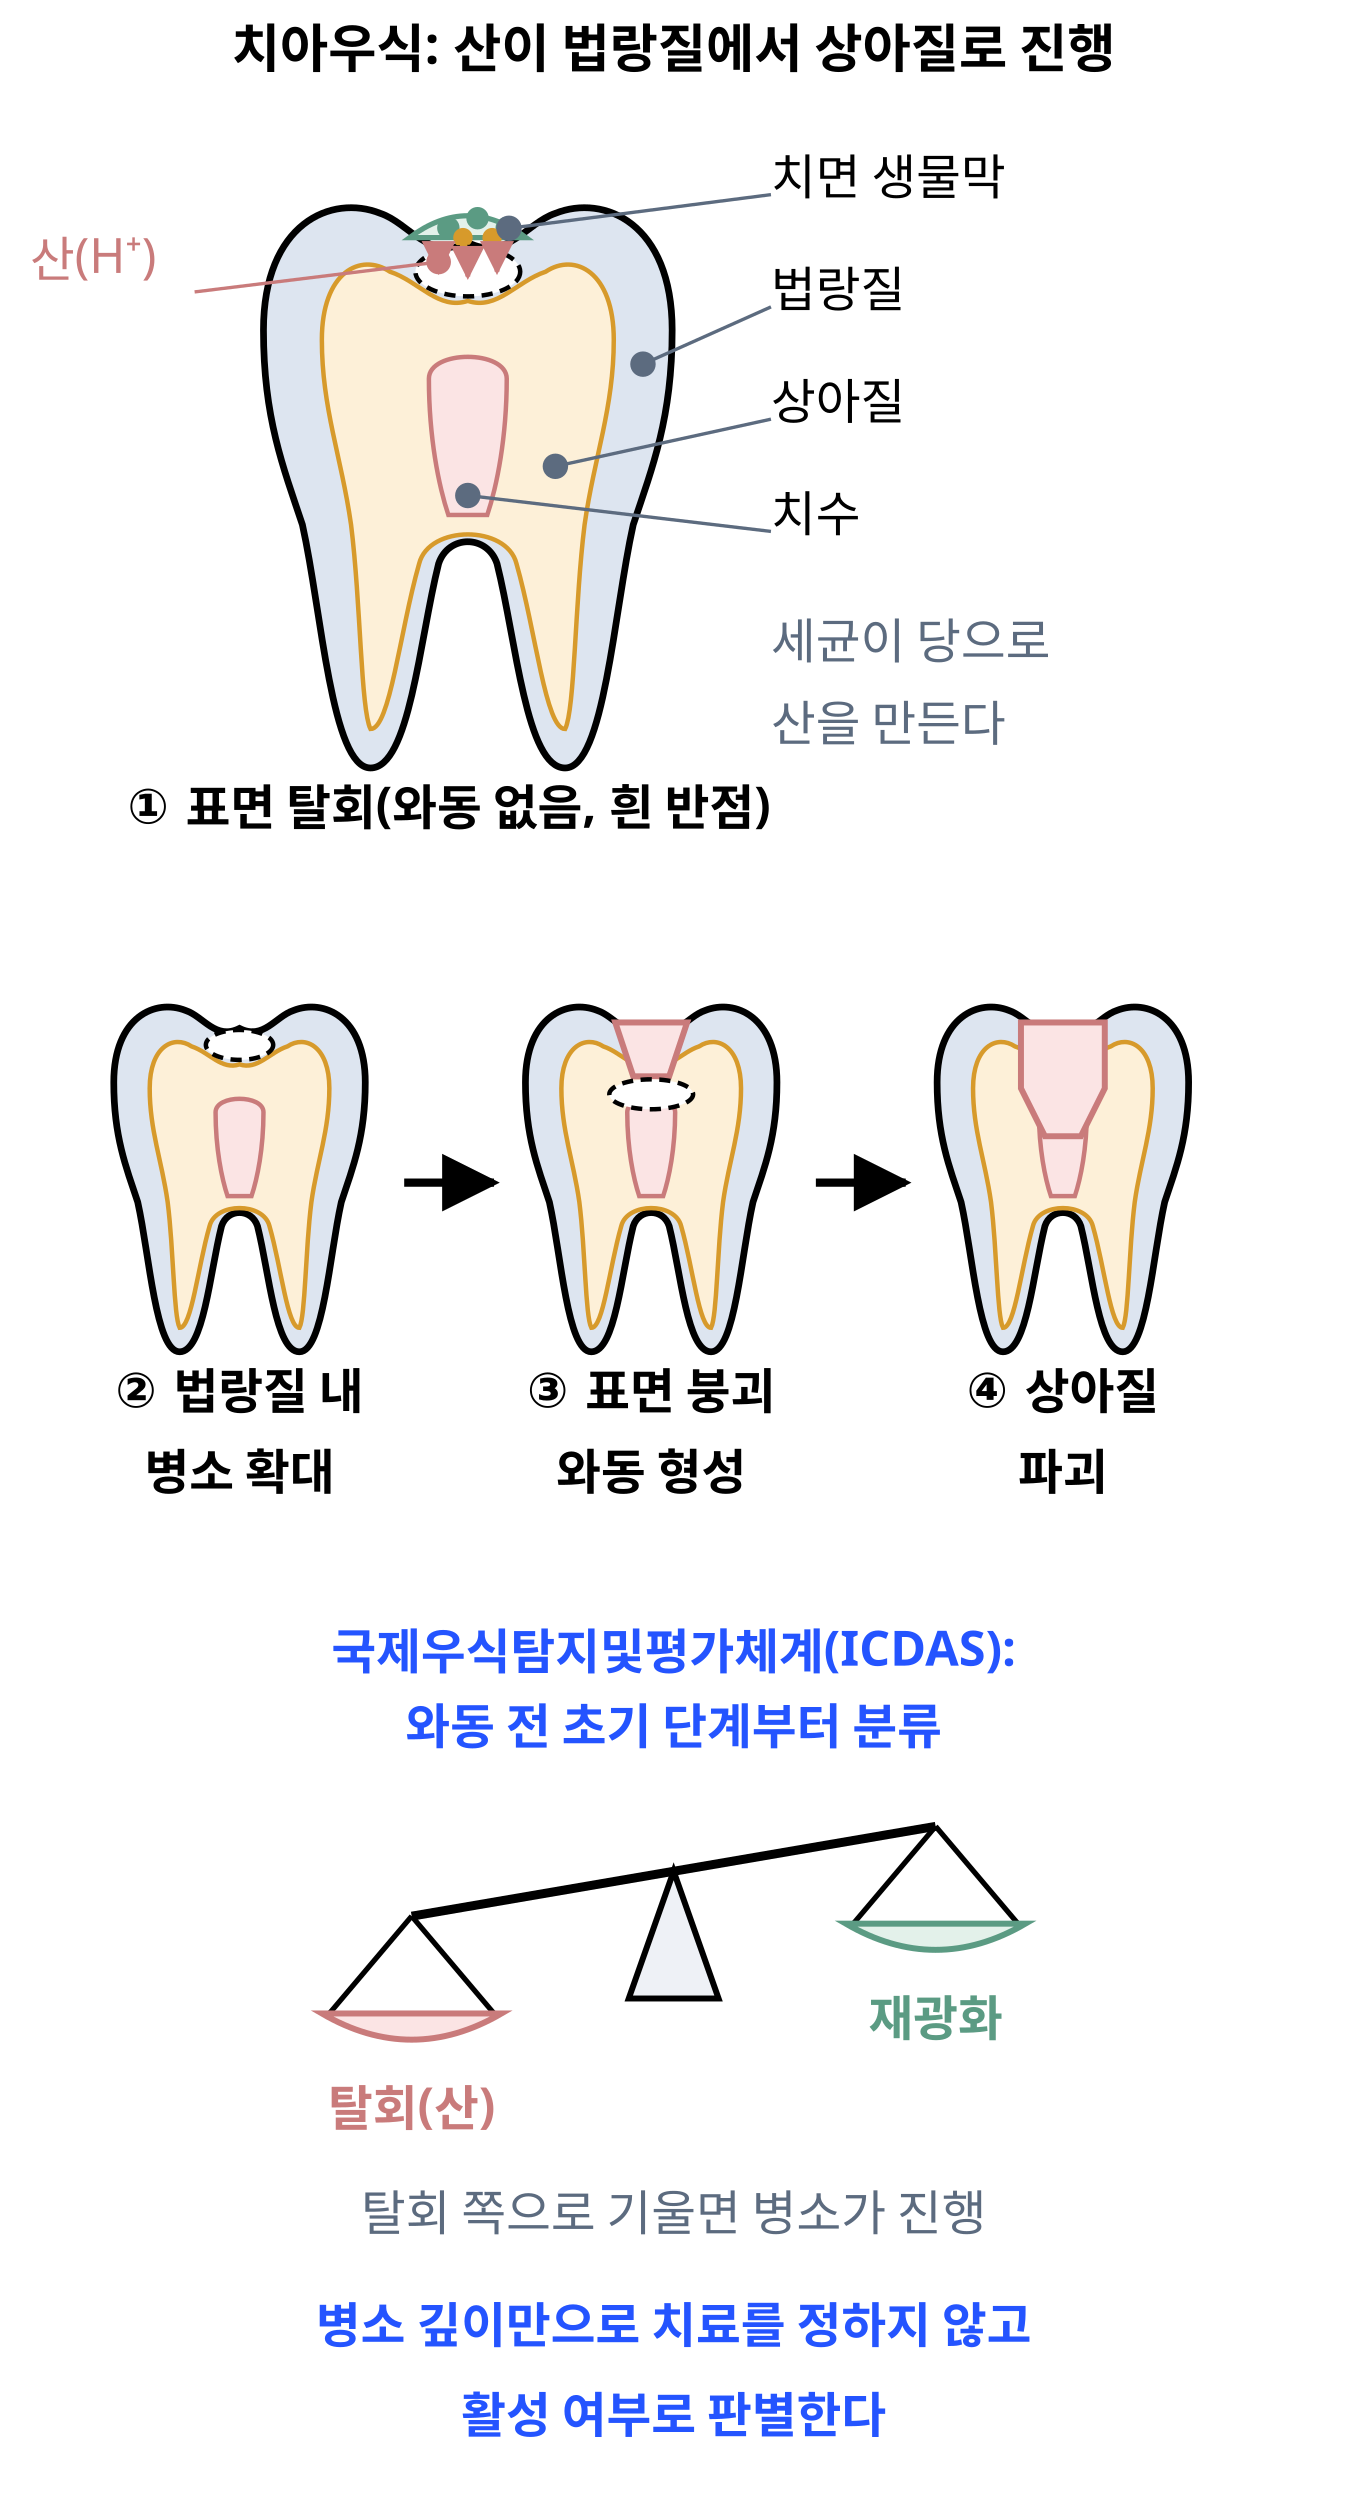
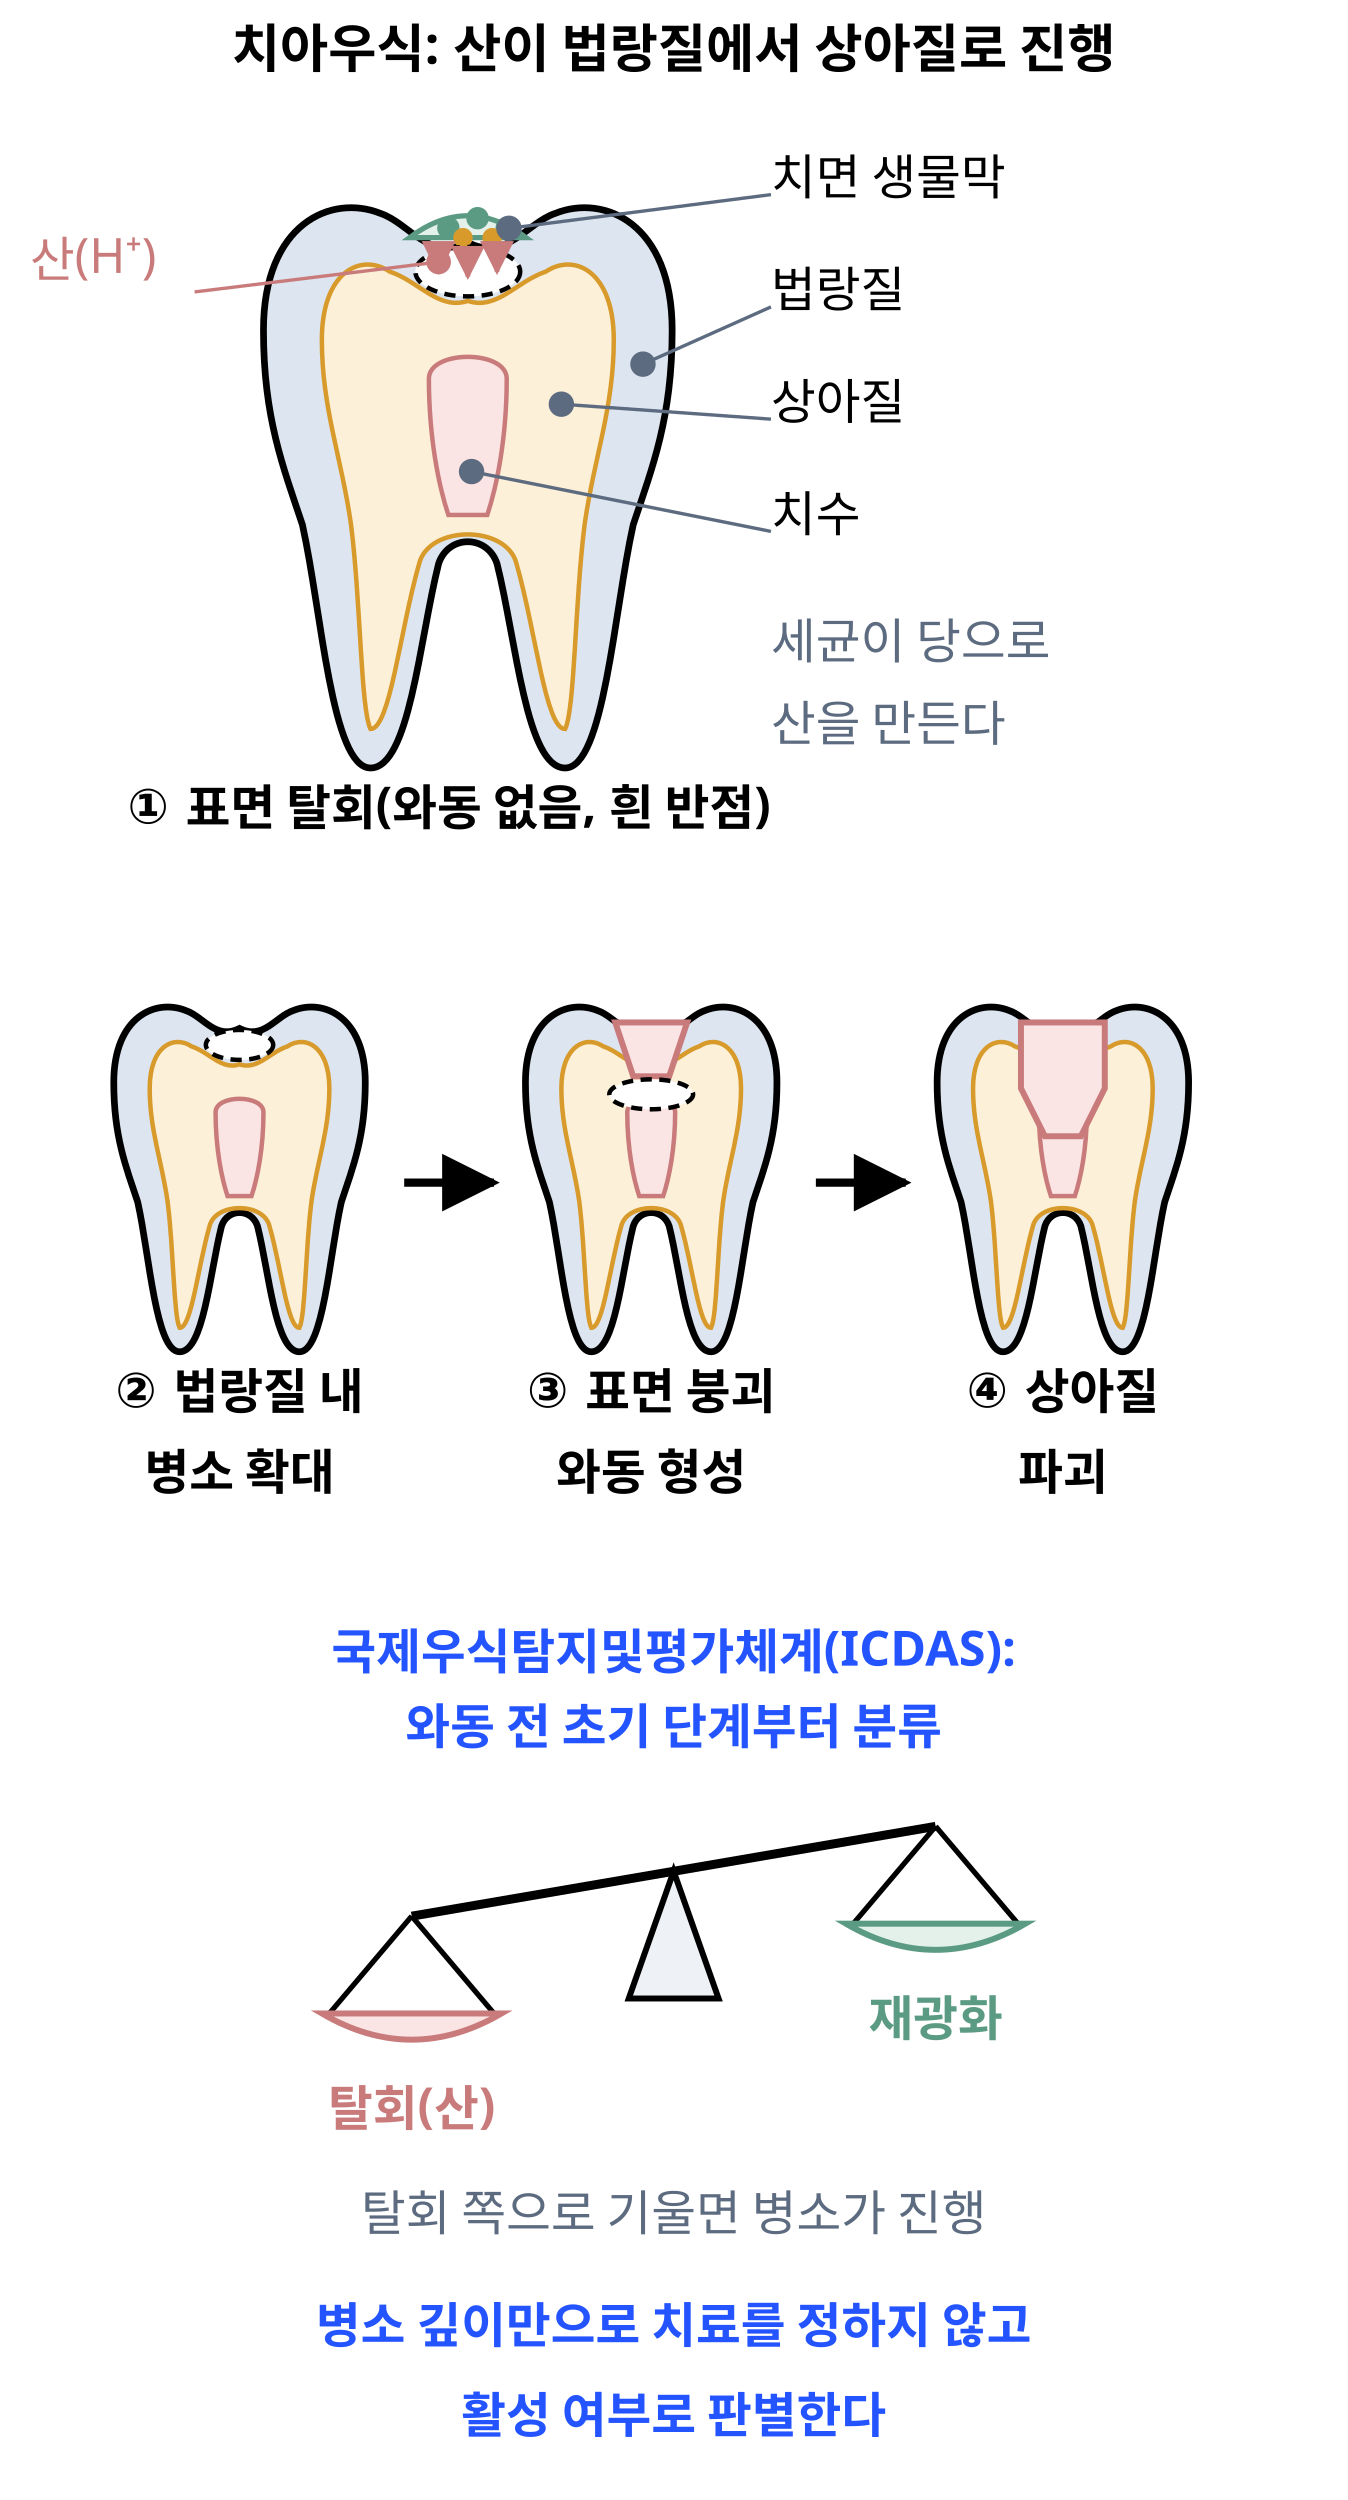
<svg xmlns="http://www.w3.org/2000/svg" class="si si-illus" viewBox="0 0 360 668" style="max-width:360px;color:var(--si-ink,var(--text,#1f2328))" role="img" aria-labelledby="dental-caries-t" font-family="'Pretendard','Noto Sans KR','Apple SD Gothic Neo',sans-serif" font-size="13" fill="currentColor">
  <defs>
    <marker id="dental-caries-ar" viewBox="0 0 10 10" refX="9" refY="5" markerWidth="7" markerHeight="7" orient="auto-start-reverse">
      <path d="M0,0L10,5L0,10z" style="fill:var(--si-rose-s,#c97b7b)" />
    </marker>
    <marker id="dental-caries-ar-1" viewBox="0 0 10 10" refX="9" refY="5" markerWidth="7" markerHeight="7" orient="auto-start-reverse">
      <path d="M0,0L10,5L0,10z" style="fill:currentColor" />
    </marker>
  </defs>
  <text x="180" y="18" text-anchor="middle" font-size="14" font-weight="700">치아우식: 산이 법랑질에서 상아질로 진행</text>
  <path d="M70.4 88.2 C70.4 59.6 88.6 51.8 101.6 57.0 C109.4 59.6 114.6 70.0 125.0 64.8 C135.4 70.0 140.6 59.6 148.4 57.0 C161.4 51.8 179.6 59.6 179.6 88.2 C179.6 111.6 174.4 124.6 169.2 140.2 C164.0 163.6 161.4 205.2 151.0 205.2 C140.6 205.2 138.0 171.4 132.8 150.6 C130.2 142.8 119.8 142.8 117.2 150.6 C112.0 171.4 109.4 205.2 99.0 205.2 C88.6 205.2 86.0 163.6 80.8 140.2 C75.6 124.6 70.4 111.6 70.4 88.2 Z" style="stroke:currentColor;fill:var(--si-blue-f,#dde5f0)" stroke-width="1.8" />
  <path d="M86.0 90.8 C86.0 72.6 96.4 67.4 104.2 72.6 C112.0 75.2 117.2 83.0 125.0 80.4 C132.8 83.0 138.0 75.2 145.8 72.6 C153.6 67.4 164.0 72.6 164.0 90.8 C164.0 109.0 158.8 122.0 156.2 140.2 C153.6 161.0 153.6 189.6 151.0 194.8 C145.8 194.8 143.2 168.8 138.0 150.6 C135.4 140.2 114.6 140.2 112.0 150.6 C106.8 168.8 104.2 194.8 99.0 194.8 C96.4 189.6 96.4 161.0 93.8 140.2 C91.2 122.0 86.0 109.0 86.0 90.8 Z" style="stroke:var(--si-amber-s,#d79a2b);fill:var(--si-amber-f,#fdf0d8)" stroke-width="1.2" />
  <path d="M114.6 101.2 C114.6 93.4 135.4 93.4 135.4 101.2 C135.4 116.8 132.8 129.8 130.2 137.6 L119.8 137.6 C117.2 129.8 114.6 116.8 114.6 101.2 Z" style="stroke:var(--si-rose-s,#c97b7b);fill:var(--si-rose-f,#fbe4e4)" stroke-width="1.2" />
  <path d="M109.4 63.5 Q125 51.8 140.6 63.5 Z" style="stroke:var(--si-green-s,#5b9b83);fill:var(--si-green-f,#e3f1ea)" stroke-width="1.4" />
  <circle cx="119.8" cy="60.9" r="2.2" style="stroke:var(--si-green-s,#5b9b83);fill:var(--si-green-s,#5b9b83)" stroke-width="1.6" />
  <circle cx="127.6" cy="58.3" r="2.2" style="stroke:var(--si-green-s,#5b9b83);fill:var(--si-green-s,#5b9b83)" stroke-width="1.6" />
  <circle cx="135.4" cy="60.9" r="2.2" style="stroke:var(--si-green-s,#5b9b83);fill:var(--si-green-s,#5b9b83)" stroke-width="1.6" />
  <circle cx="123.7" cy="63.5" r="1.8" style="stroke:var(--si-amber-s,#d79a2b);fill:var(--si-amber-s,#d79a2b)" stroke-width="1.6" />
  <circle cx="131.5" cy="63.5" r="1.8" style="stroke:var(--si-amber-s,#d79a2b);fill:var(--si-amber-s,#d79a2b)" stroke-width="1.6" />
  <ellipse cx="125" cy="72.6" rx="14" ry="6.6" style="stroke:currentColor;fill:var(--si-bg,#ffffff)" stroke-width="1.2" stroke-dasharray="3 2" />
  <line x1="117.2" y1="67.4" x2="117.2" y2="72.6" style="stroke:var(--si-rose-s,#c97b7b);fill:none" stroke-width="1.3" marker-end="url(#dental-caries-ar)" />
  <line x1="125" y1="67.4" x2="125" y2="73.9" style="stroke:var(--si-rose-s,#c97b7b);fill:none" stroke-width="1.3" marker-end="url(#dental-caries-ar)" />
  <line x1="132.8" y1="67.4" x2="132.8" y2="72.6" style="stroke:var(--si-rose-s,#c97b7b);fill:none" stroke-width="1.3" marker-end="url(#dental-caries-ar)" />
  <text x="120" y="220" text-anchor="middle" font-weight="700">① 표면 탈회(와동 없음, 흰 반점)</text>
  <text x="206" y="52">치면 생물막</text>
  <line x1="206" y1="52" x2="136" y2="61" style="stroke:var(--si-general,#5c6b7f);fill:none" stroke-width="0.9" />
  <circle cx="136" cy="61" r="2.6" style="stroke:var(--si-general,#5c6b7f);fill:var(--si-general,#5c6b7f)" stroke-width="1.6" />
  <text x="206" y="82">법랑질</text>
  <line x1="206" y1="82" x2="171.8" y2="97.3" style="stroke:var(--si-general,#5c6b7f);fill:none" stroke-width="0.9" />
  <circle cx="171.8" cy="97.3" r="2.6" style="stroke:var(--si-general,#5c6b7f);fill:var(--si-general,#5c6b7f)" stroke-width="1.6" />
  <text x="206" y="112">상아질</text>
-   <line x1="206" y1="112" x2="148.4" y2="124.6" style="stroke:var(--si-general,#5c6b7f);fill:none" stroke-width="0.9" />
-   <circle cx="148.4" cy="124.6" r="2.6" style="stroke:var(--si-general,#5c6b7f);fill:var(--si-general,#5c6b7f)" stroke-width="1.6" />
+   <line x1="206" y1="112" x2="150" y2="108" style="stroke:var(--si-general,#5c6b7f);fill:none" stroke-width="0.9" />
+   <circle cx="150" cy="108" r="2.6" style="stroke:var(--si-general,#5c6b7f);fill:var(--si-general,#5c6b7f)" stroke-width="1.6" />
  <text x="206" y="142">치수</text>
-   <line x1="206" y1="142" x2="125" y2="132.4" style="stroke:var(--si-general,#5c6b7f);fill:none" stroke-width="0.9" />
-   <circle cx="125" cy="132.4" r="2.6" style="stroke:var(--si-general,#5c6b7f);fill:var(--si-general,#5c6b7f)" stroke-width="1.6" />
+   <line x1="206" y1="142" x2="126" y2="126" style="stroke:var(--si-general,#5c6b7f);fill:none" stroke-width="0.9" />
+   <circle cx="126" cy="126" r="2.6" style="stroke:var(--si-general,#5c6b7f);fill:var(--si-general,#5c6b7f)" stroke-width="1.6" />
  <text x="8" y="74" style="fill:var(--si-rose-s,#c97b7b)">산(H⁺)</text>
  <line x1="52" y1="78" x2="117.2" y2="70" style="stroke:var(--si-rose-s,#c97b7b);fill:none" stroke-width="0.9" />
  <circle cx="117.2" cy="70" r="2.5" style="stroke:var(--si-rose-s,#c97b7b);fill:var(--si-rose-s,#c97b7b)" stroke-width="1.6" />
  <text x="206" y="176" style="fill:var(--si-general,#5c6b7f)">세균이 당으로</text>
  <text x="206" y="198" style="fill:var(--si-general,#5c6b7f)">산을 만든다</text>
  <path d="M30.4 289.2 C30.4 271.6 41.6 266.8 49.6 270.0 C54.4 271.6 57.6 278.0 64.0 274.8 C70.4 278.0 73.6 271.6 78.4 270.0 C86.4 266.8 97.6 271.6 97.6 289.2 C97.6 303.6 94.4 311.6 91.2 321.2 C88.0 335.6 86.4 361.2 80.0 361.2 C73.6 361.2 72.0 340.4 68.8 327.6 C67.2 322.8 60.8 322.8 59.2 327.6 C56.0 340.4 54.4 361.2 48.0 361.2 C41.6 361.2 40.0 335.6 36.8 321.2 C33.6 311.6 30.4 303.6 30.4 289.2 Z" style="stroke:currentColor;fill:var(--si-blue-f,#dde5f0)" stroke-width="1.8" />
  <path d="M40.0 290.8 C40.0 279.6 46.4 276.4 51.2 279.6 C56.0 281.2 59.2 286.0 64.0 284.4 C68.8 286.0 72.0 281.2 76.8 279.6 C81.6 276.4 88.0 279.6 88.0 290.8 C88.0 302.0 84.8 310.0 83.2 321.2 C81.6 334.0 81.6 351.6 80.0 354.8 C76.8 354.8 75.2 338.8 72.0 327.6 C70.4 321.2 57.6 321.2 56.0 327.6 C52.8 338.8 51.2 354.8 48.0 354.8 C46.4 351.6 46.4 334.0 44.8 321.2 C43.2 310.0 40.0 302.0 40.0 290.8 Z" style="stroke:var(--si-amber-s,#d79a2b);fill:var(--si-amber-f,#fdf0d8)" stroke-width="1.2" />
  <path d="M57.6 297.2 C57.6 292.4 70.4 292.4 70.4 297.2 C70.4 306.8 68.8 314.8 67.2 319.6 L60.8 319.6 C59.2 314.8 57.6 306.8 57.6 297.2 Z" style="stroke:var(--si-rose-s,#c97b7b);fill:var(--si-rose-f,#fbe4e4)" stroke-width="1.2" />
  <path d="M140.4 289.2 C140.4 271.6 151.6 266.8 159.6 270.0 C164.4 271.6 167.6 278.0 174.0 274.8 C180.4 278.0 183.6 271.6 188.4 270.0 C196.4 266.8 207.6 271.6 207.6 289.2 C207.6 303.6 204.4 311.6 201.2 321.2 C198.0 335.6 196.4 361.2 190.0 361.2 C183.6 361.2 182.0 340.4 178.8 327.6 C177.2 322.8 170.8 322.8 169.2 327.6 C166.0 340.4 164.4 361.2 158.0 361.2 C151.6 361.2 150.0 335.6 146.8 321.2 C143.6 311.6 140.4 303.6 140.4 289.2 Z" style="stroke:currentColor;fill:var(--si-blue-f,#dde5f0)" stroke-width="1.8" />
  <path d="M150.0 290.8 C150.0 279.6 156.4 276.4 161.2 279.6 C166.0 281.2 169.2 286.0 174.0 284.4 C178.8 286.0 182.0 281.2 186.8 279.6 C191.6 276.4 198.0 279.6 198.0 290.8 C198.0 302.0 194.8 310.0 193.2 321.2 C191.6 334.0 191.6 351.6 190.0 354.8 C186.8 354.8 185.2 338.8 182.0 327.6 C180.4 321.2 167.6 321.2 166.0 327.6 C162.8 338.8 161.2 354.8 158.0 354.8 C156.4 351.6 156.4 334.0 154.8 321.2 C153.2 310.0 150.0 302.0 150.0 290.8 Z" style="stroke:var(--si-amber-s,#d79a2b);fill:var(--si-amber-f,#fdf0d8)" stroke-width="1.2" />
  <path d="M167.6 297.2 C167.6 292.4 180.4 292.4 180.4 297.2 C180.4 306.8 178.8 314.8 177.2 319.6 L170.8 319.6 C169.2 314.8 167.6 306.8 167.6 297.2 Z" style="stroke:var(--si-rose-s,#c97b7b);fill:var(--si-rose-f,#fbe4e4)" stroke-width="1.2" />
  <path d="M250.4 289.2 C250.4 271.6 261.6 266.8 269.6 270.0 C274.4 271.6 277.6 278.0 284.0 274.8 C290.4 278.0 293.6 271.6 298.4 270.0 C306.4 266.8 317.6 271.6 317.6 289.2 C317.6 303.6 314.4 311.6 311.2 321.2 C308.0 335.6 306.4 361.2 300.0 361.2 C293.6 361.2 292.0 340.4 288.8 327.6 C287.2 322.8 280.8 322.8 279.2 327.6 C276.0 340.4 274.4 361.2 268.0 361.2 C261.6 361.2 260.0 335.6 256.8 321.2 C253.6 311.6 250.4 303.6 250.4 289.2 Z" style="stroke:currentColor;fill:var(--si-blue-f,#dde5f0)" stroke-width="1.8" />
  <path d="M260.0 290.8 C260.0 279.6 266.4 276.4 271.2 279.6 C276.0 281.2 279.2 286.0 284.0 284.4 C288.8 286.0 292.0 281.2 296.8 279.6 C301.6 276.4 308.0 279.6 308.0 290.8 C308.0 302.0 304.8 310.0 303.2 321.2 C301.6 334.0 301.6 351.6 300.0 354.8 C296.8 354.8 295.2 338.8 292.0 327.6 C290.4 321.2 277.6 321.2 276.0 327.6 C272.8 338.8 271.2 354.8 268.0 354.8 C266.4 351.6 266.4 334.0 264.8 321.2 C263.2 310.0 260.0 302.0 260.0 290.8 Z" style="stroke:var(--si-amber-s,#d79a2b);fill:var(--si-amber-f,#fdf0d8)" stroke-width="1.2" />
  <path d="M277.6 297.2 C277.6 292.4 290.4 292.4 290.4 297.2 C290.4 306.8 288.8 314.8 287.2 319.6 L280.8 319.6 C279.2 314.8 277.6 306.8 277.6 297.2 Z" style="stroke:var(--si-rose-s,#c97b7b);fill:var(--si-rose-f,#fbe4e4)" stroke-width="1.2" />
  <ellipse cx="64" cy="279.2" rx="9" ry="4" style="stroke:currentColor;fill:var(--si-bg,#ffffff)" stroke-width="1.2" stroke-dasharray="3 2" />
  <path d="M164.4 273.2 L183.6 273.2 L178.8 287.6 L169.2 287.6 Z" style="stroke:var(--si-rose-s,#c97b7b);fill:var(--si-rose-f,#fbe4e4)" stroke-width="1.6" />
  <ellipse cx="174" cy="292.4" rx="11.2" ry="4" style="stroke:currentColor;fill:var(--si-bg,#ffffff)" stroke-width="1.2" stroke-dasharray="3 2" />
  <path d="M272.8 273.2 L295.2 273.2 L295.2 290.8 L288.8 303.6 L279.2 303.6 L272.8 290.8 Z" style="stroke:var(--si-rose-s,#c97b7b);fill:var(--si-rose-f,#fbe4e4)" stroke-width="1.6" />
  <text x="64" y="376" text-anchor="middle" font-weight="700">② 법랑질 내</text>
  <text x="64" y="398" text-anchor="middle" font-weight="700">병소 확대</text>
  <text x="174" y="376" text-anchor="middle" font-weight="700">③ 표면 붕괴</text>
  <text x="174" y="398" text-anchor="middle" font-weight="700">와동 형성</text>
  <text x="284" y="376" text-anchor="middle" font-weight="700">④ 상아질</text>
  <text x="284" y="398" text-anchor="middle" font-weight="700">파괴</text>
  <line x1="108" y1="316" x2="132" y2="316" style="stroke:currentColor;fill:none" stroke-width="2.2" marker-end="url(#dental-caries-ar-1)" />
  <line x1="218" y1="316" x2="242" y2="316" style="stroke:currentColor;fill:none" stroke-width="2.2" marker-end="url(#dental-caries-ar-1)" />
  <text x="180" y="446" text-anchor="middle" font-weight="700" style="fill:var(--si-accent,#2454ff)">국제우식탐지및평가체계(ICDAS):</text>
  <text x="180" y="466" text-anchor="middle" font-weight="700" style="fill:var(--si-accent,#2454ff)">와동 전 초기 단계부터 분류</text>
  <polygon points="180,500 168,534 192,534" style="stroke:currentColor;fill:var(--si-gray-f,#eef1f6)" stroke-width="1.6" />
  <line x1="110" y1="512" x2="250" y2="488" style="stroke:currentColor;fill:none" stroke-width="2.4" />
  <line x1="110" y1="512" x2="88" y2="538" style="stroke:currentColor;fill:none" stroke-width="1.4" />
  <line x1="110" y1="512" x2="132" y2="538" style="stroke:currentColor;fill:none" stroke-width="1.4" />
  <path d="M86 538 L134 538 Q110 552 86 538 Z" style="stroke:var(--si-rose-s,#c97b7b);fill:var(--si-rose-f,#fbe4e4)" stroke-width="1.6" />
  <line x1="250" y1="488" x2="228" y2="514" style="stroke:currentColor;fill:none" stroke-width="1.4" />
  <line x1="250" y1="488" x2="272" y2="514" style="stroke:currentColor;fill:none" stroke-width="1.4" />
  <path d="M226 514 L274 514 Q250 528 226 514 Z" style="stroke:var(--si-green-s,#5b9b83);fill:var(--si-green-f,#e3f1ea)" stroke-width="1.6" />
  <text x="110" y="568" text-anchor="middle" font-weight="700" style="fill:var(--si-rose-s,#c97b7b)">탈회(산)</text>
  <text x="250" y="544" text-anchor="middle" font-weight="700" style="fill:var(--si-green-s,#5b9b83)">재광화</text>
  <text x="180" y="596" text-anchor="middle" style="fill:var(--si-general,#5c6b7f)">탈회 쪽으로 기울면 병소가 진행</text>
  <text x="180" y="626" text-anchor="middle" font-weight="700" style="fill:var(--si-accent,#2454ff)">병소 깊이만으로 치료를 정하지 않고</text>
  <text x="180" y="650" text-anchor="middle" font-weight="700" style="fill:var(--si-accent,#2454ff)">활성 여부로 판별한다</text>
</svg>
